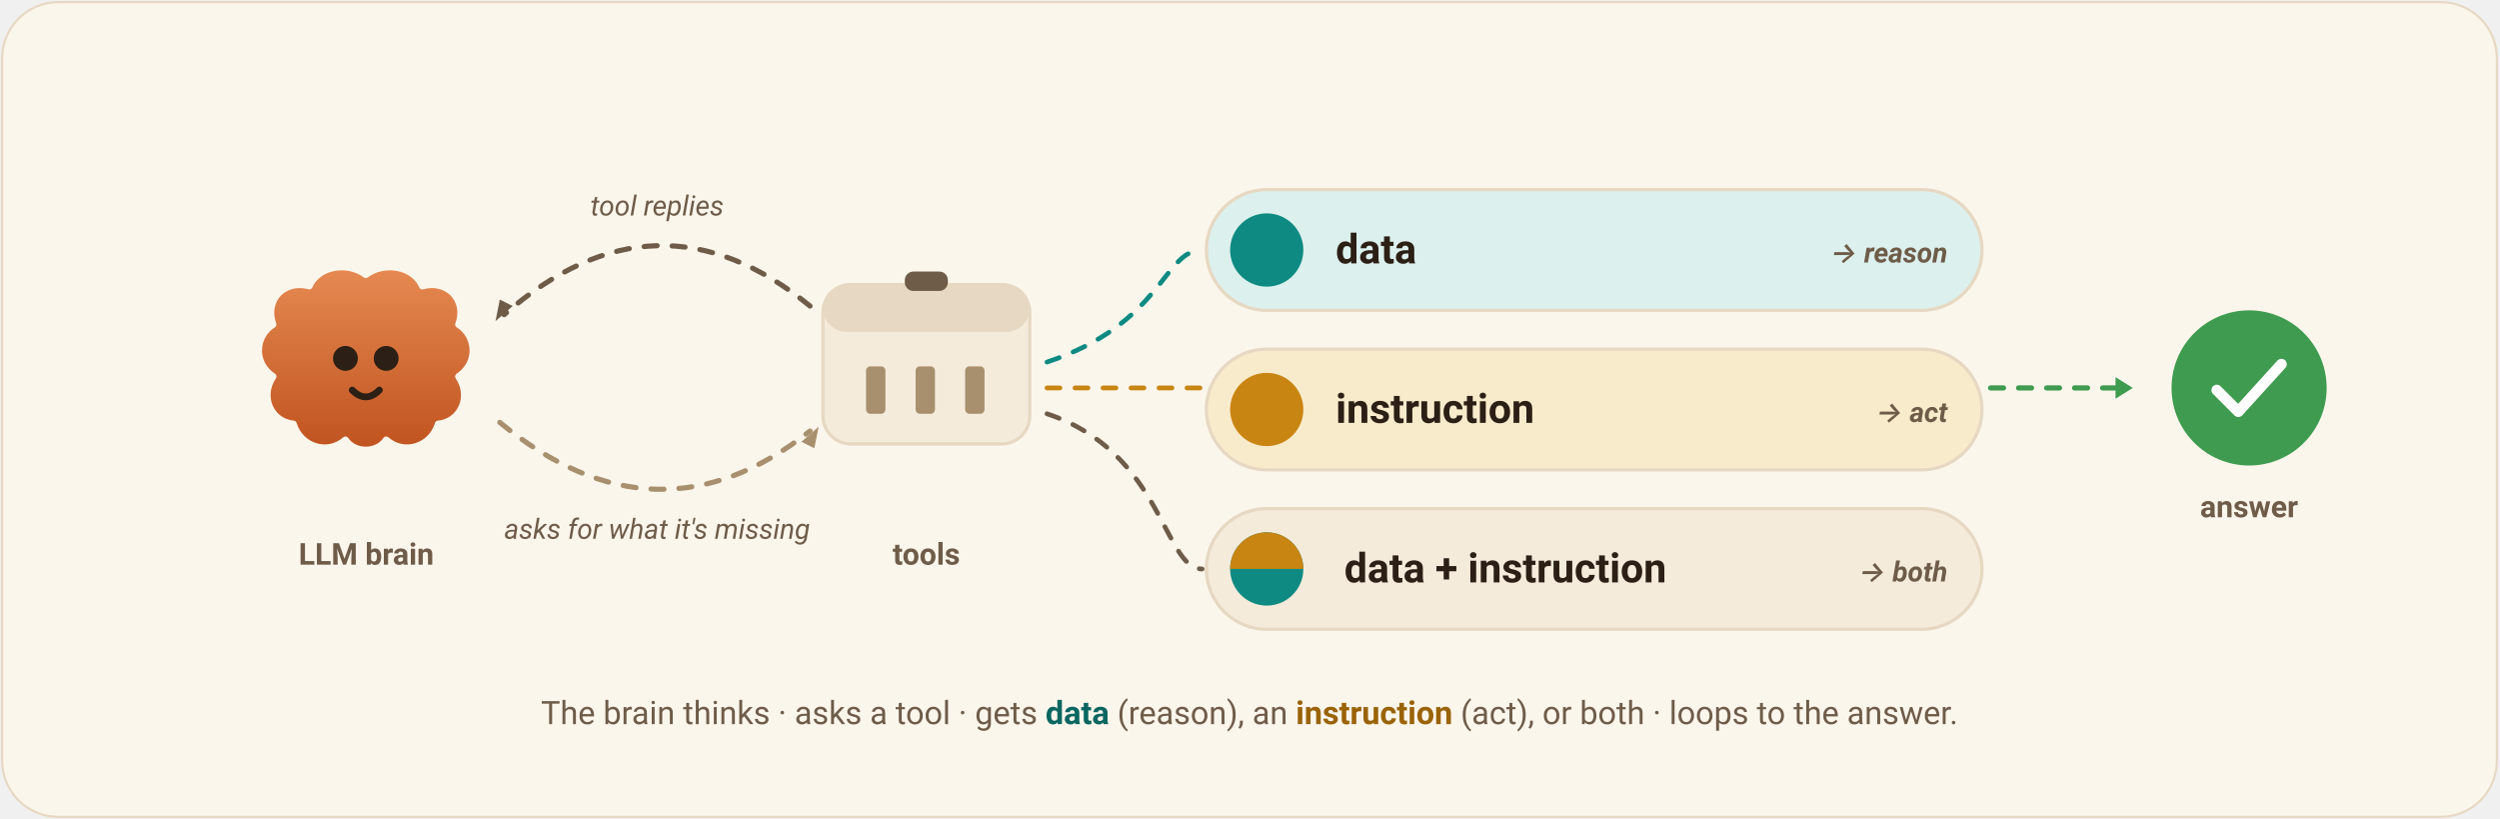
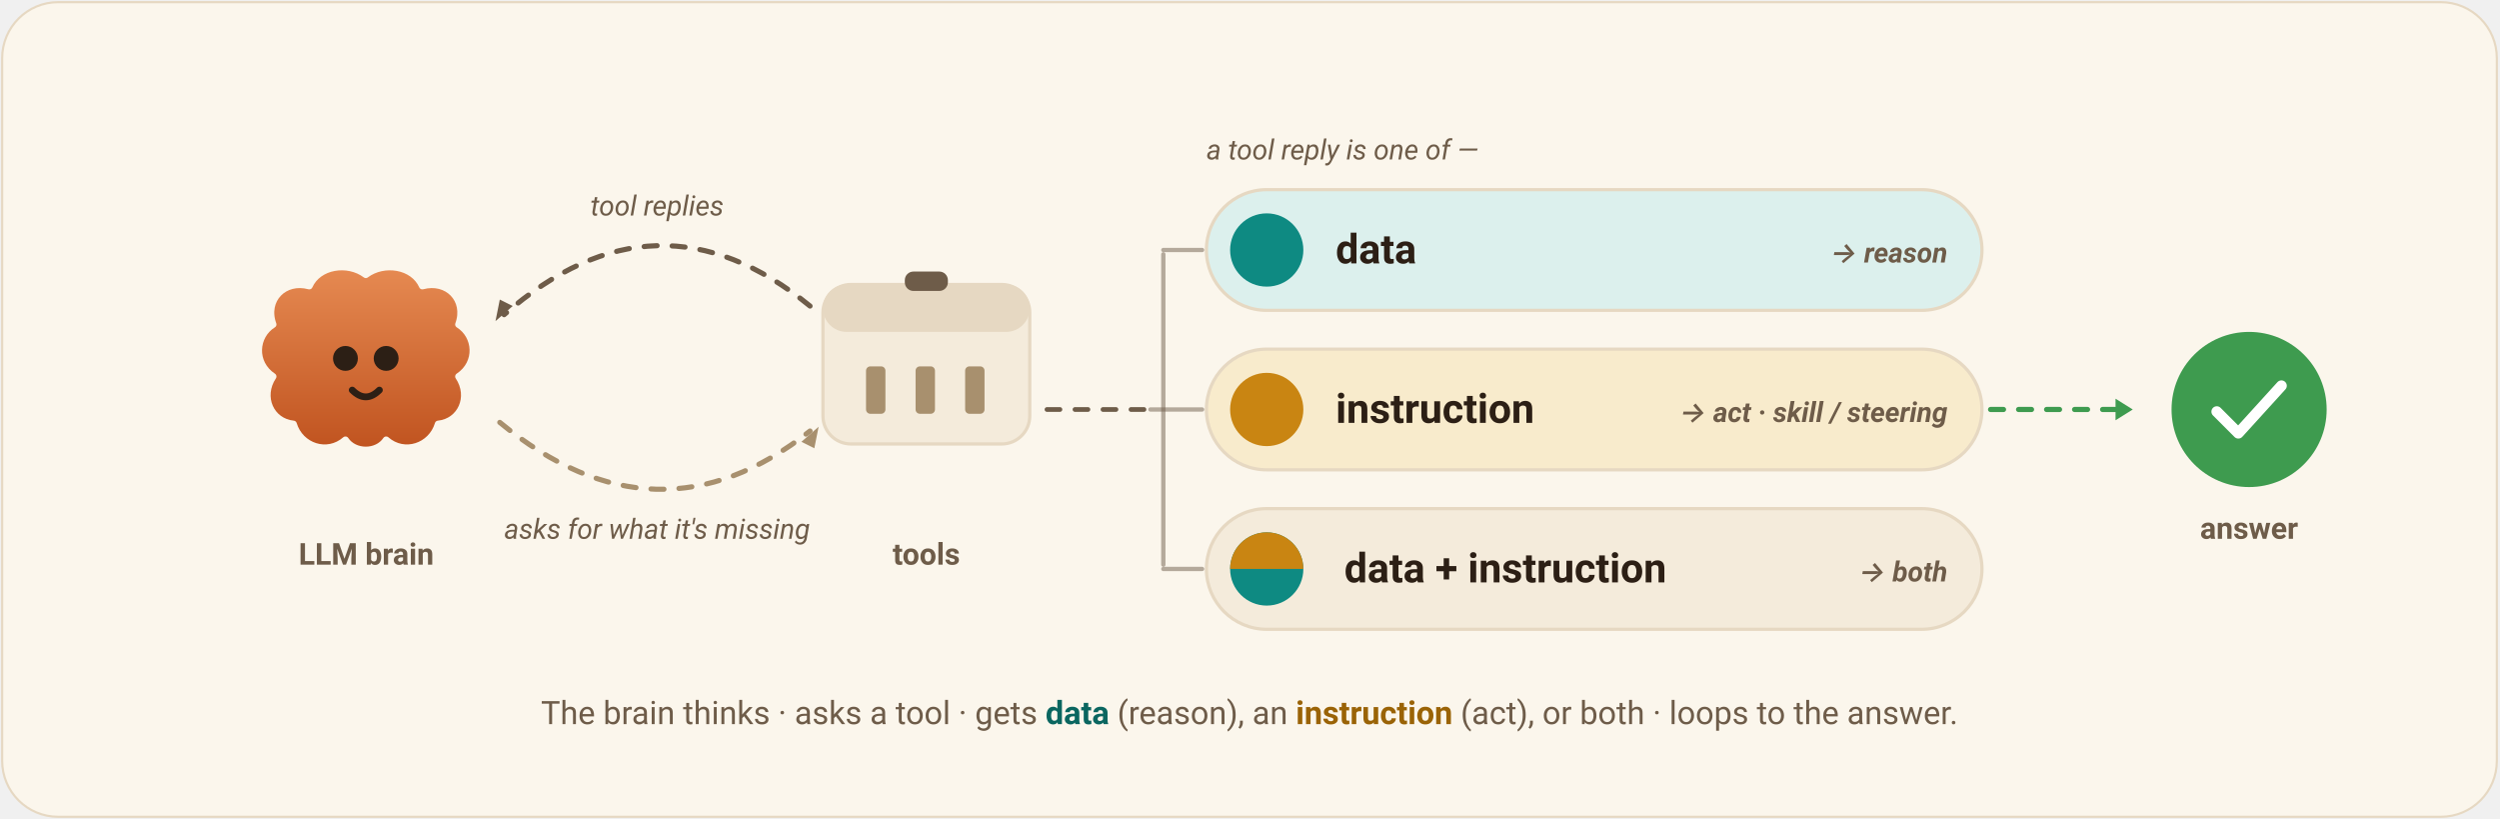
<svg xmlns="http://www.w3.org/2000/svg" viewBox="0 0 1160 380" role="img" font-family="ui-sans-serif, system-ui, -apple-system, Segoe UI, Roboto, sans-serif">
  <defs>
    <linearGradient id="brain" x1="0" y1="0" x2="0" y2="1">
      <stop offset="0" stop-color="#E68A52" />
      <stop offset="1" stop-color="#C0531F" />
    </linearGradient>
  </defs>
  <style>
    @keyframes p   { 0%,100%{opacity:1} 50%{opacity:.42} }
    @keyframes flow{ to{ stroke-dashoffset:-28 } }
    @keyframes bob { 0%,100%{ transform:translateY(0) } 50%{ transform:translateY(-5px) } }
    .flow  { stroke-dasharray:6 7; animation:flow 1.3s linear infinite; }
    .brain { animation:bob 5s ease-in-out infinite; }
    .r1 { animation:p 2.6s ease-in-out infinite 0s; }
    .r2 { animation:p 2.6s ease-in-out infinite .5s; }
    .r3 { animation:p 2.6s ease-in-out infinite 1s; }
    .ans{ animation:p 2.6s ease-in-out infinite 1.5s; }
    .lbl { fill:#2C1F15; font-size:19px; font-weight:700; }
    .sub { fill:#6E5C49; font-size:13px; font-weight:600; font-style:italic; }
    .cap { fill:#6E5C49; font-size:15px; }
    .tag { fill:#6E5C49; font-size:13px; font-style:italic; }
    .name{ fill:#6E5C49; font-size:14px; font-weight:700; }
    @media (prefers-reduced-motion: reduce){ .flow,.brain,.r1,.r2,.r3,.ans{ animation:none } }
  </style>
  <rect x="1" y="1" width="1158" height="378" rx="26" fill="#FBF6EC" stroke="#E6D8C2" />
  <g fill="none" stroke-linecap="round">
    <path class="flow" d="M232 196 Q305 256 376 200" stroke="#A8906E" stroke-width="2.4" />
    <path d="M372 205 l8 -7 l-2 10 Z" fill="#A8906E" stroke="none" />
    <path class="flow" d="M376 142 Q305 84 234 146" stroke="#6E5C49" stroke-width="2.4" />
    <path d="M238 142 l-8 7 l2 -10 Z" fill="#6E5C49" stroke="none" />
  </g>
  <text x="305" y="250" class="tag" text-anchor="middle">asks for what it's missing</text>
  <text x="305" y="100" class="tag" text-anchor="middle">tool replies</text>
  <g transform="translate(111 118) scale(1.05)">
    <g class="brain">
      <path d="M56 9 C64 3 77 5 81 14 C92 11 101 20 97 31 C105 36 106 48 97 54 C103 63 98 74 88 75 C85 85 73 89 65 82 C61 88 51 88 47 82 C39 89 27 85 24 75 C14 74 9 63 15 54 C6 48 7 36 15 31 C11 20 20 11 31 14 C35 5 48 3 56 9 Z" fill="url(#brain)" stroke="#FBF6EC" stroke-width="3" stroke-linejoin="round" />
      <g fill="#2C1F15">
        <circle cx="47" cy="46" r="5.5" />
        <circle cx="65" cy="46" r="5.5" />
      </g>
      <path d="M50 60 q6 6 12 0" fill="none" stroke="#2C1F15" stroke-width="3" stroke-linecap="round" />
    </g>
  </g>
  <text x="170" y="262" class="name" text-anchor="middle">LLM brain</text>
  <g>
    <rect x="382" y="132" width="96" height="74" rx="13" fill="#F4EBDB" stroke="#E6D8C2" stroke-width="1.5" />
    <rect x="382" y="132" width="96" height="22" rx="11" fill="#E6D8C2" />
    <rect x="420" y="126" width="20" height="9" rx="4" fill="#6E5C49" />
    <g fill="#A8906E">
      <rect x="402" y="170" width="9" height="22" rx="2" />
      <rect x="425" y="170" width="9" height="22" rx="2" />
      <rect x="448" y="170" width="9" height="22" rx="2" />
    </g>
  </g>
  <text x="430" y="262" class="name" text-anchor="middle">tools</text>
-   <g fill="none" stroke-linecap="round">
-     <path class="flow" d="M486 168 C540 150 540 116 558 116" stroke="#0E8A82" stroke-width="2.2" />
-     <path class="flow" d="M486 180 H558" stroke="#C98512" stroke-width="2.2" />
-     <path class="flow" d="M486 192 C540 210 540 264 558 264" stroke="#6E5C49" stroke-width="2.2" />
+   <g fill="none" stroke="#6E5C49" stroke-linecap="round">
+     <path class="flow" d="M486 190 H534" stroke-width="2.2" />
+     <path d="M540 118 V262" stroke-width="2" opacity=".5" />
+     <path d="M534 190 H540 M540 116 H558 M540 190 H558 M540 264 H558" stroke-width="2" opacity=".5" />
  </g>
+   <text x="560" y="74" class="tag">a tool reply is one of —</text>
  <g class="r1">
    <rect x="560" y="88" width="360" height="56" rx="28" fill="#DCF0ED" stroke="#E6D8C2" stroke-width="1.5" />
    <circle cx="588" cy="116" r="17" fill="#0E8A82" />
    <text x="620" y="117" class="lbl" dominant-baseline="middle">data</text>
    <text x="904" y="117" class="sub" text-anchor="end" dominant-baseline="middle">→ reason</text>
  </g>
  <g class="r2">
    <rect x="560" y="162" width="360" height="56" rx="28" fill="#F8EBCC" stroke="#E6D8C2" stroke-width="1.5" />
    <circle cx="588" cy="190" r="17" fill="#C98512" />
    <text x="620" y="191" class="lbl" dominant-baseline="middle">instruction</text>
-     <text x="904" y="191" class="sub" text-anchor="end" dominant-baseline="middle">→ act</text>
+     <text x="904" y="191" class="sub" text-anchor="end" dominant-baseline="middle">→ act · skill / steering</text>
  </g>
  <g class="r3">
    <rect x="560" y="236" width="360" height="56" rx="28" fill="#F4EBDB" stroke="#E6D8C2" stroke-width="1.5" />
    <circle cx="588" cy="264" r="17" fill="#0E8A82" />
    <path d="M571 264 a17 17 0 0 1 34 0 Z" fill="#C98512" />
    <text x="624" y="265" class="lbl" dominant-baseline="middle">data + instruction</text>
    <text x="904" y="265" class="sub" text-anchor="end" dominant-baseline="middle">→ both</text>
  </g>
  <g fill="none" stroke-linecap="round">
-     <path class="flow" d="M924 180 H986" stroke="#3E9B4F" stroke-width="2.4" />
-     <path d="M982 175 l8 5 l-8 5 Z" fill="#3E9B4F" stroke="none" />
+     <path class="flow" d="M924 190 H986" stroke="#3E9B4F" stroke-width="2.4" />
+     <path d="M982 185 l8 5 l-8 5 Z" fill="#3E9B4F" stroke="none" />
  </g>
  <g class="ans">
-     <circle cx="1044" cy="180" r="36" fill="#3E9B4F" />
-     <path d="M1029 181 l10 10 l20 -22" fill="none" stroke="#FFFFFF" stroke-width="5" stroke-linecap="round" stroke-linejoin="round" />
+     <circle cx="1044" cy="190" r="36" fill="#3E9B4F" />
+     <path d="M1029 191 l10 10 l20 -22" fill="none" stroke="#FFFFFF" stroke-width="5" stroke-linecap="round" stroke-linejoin="round" />
  </g>
-   <text x="1044" y="240" class="name" text-anchor="middle" fill="#2C7339">answer</text>
+   <text x="1044" y="250" class="name" text-anchor="middle" fill="#2C7339">answer</text>
  <text x="580" y="336" class="cap" text-anchor="middle">The brain thinks · asks a tool · gets <tspan fill="#0A6660" font-weight="700">data</tspan> (reason), an <tspan fill="#9A6306" font-weight="700">instruction</tspan> (act), or both · loops to the answer.</text>
</svg>
